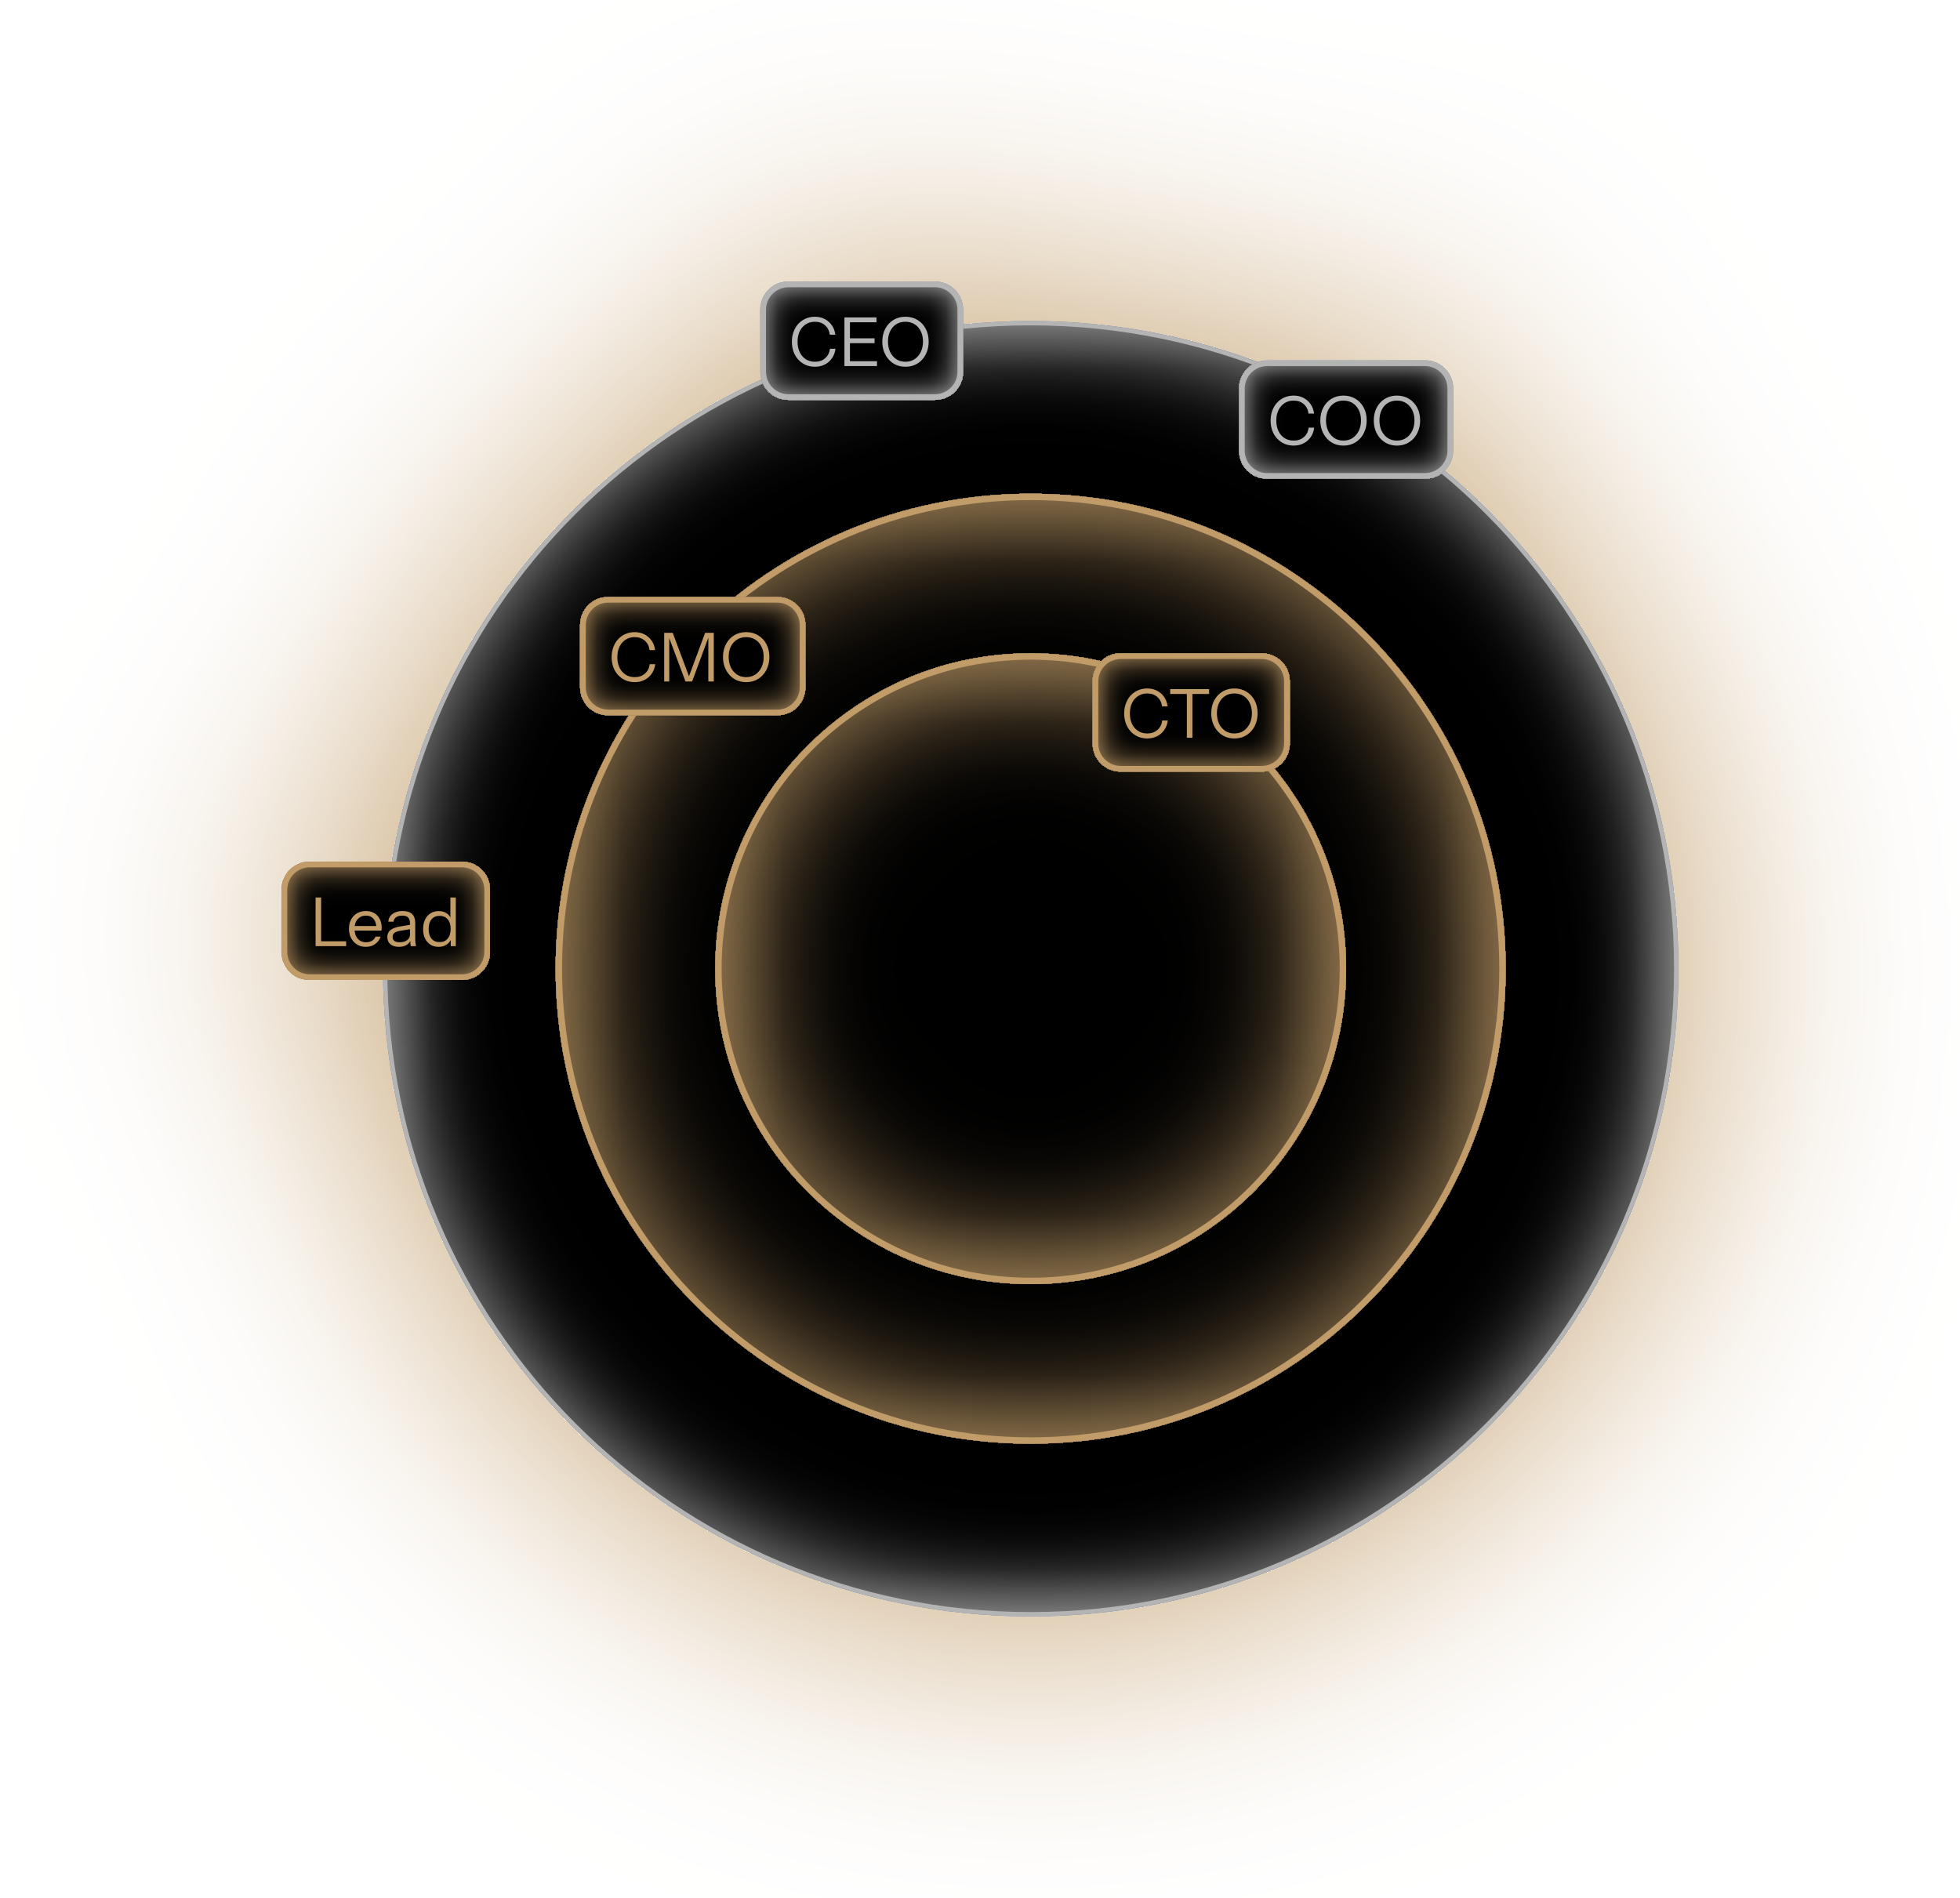
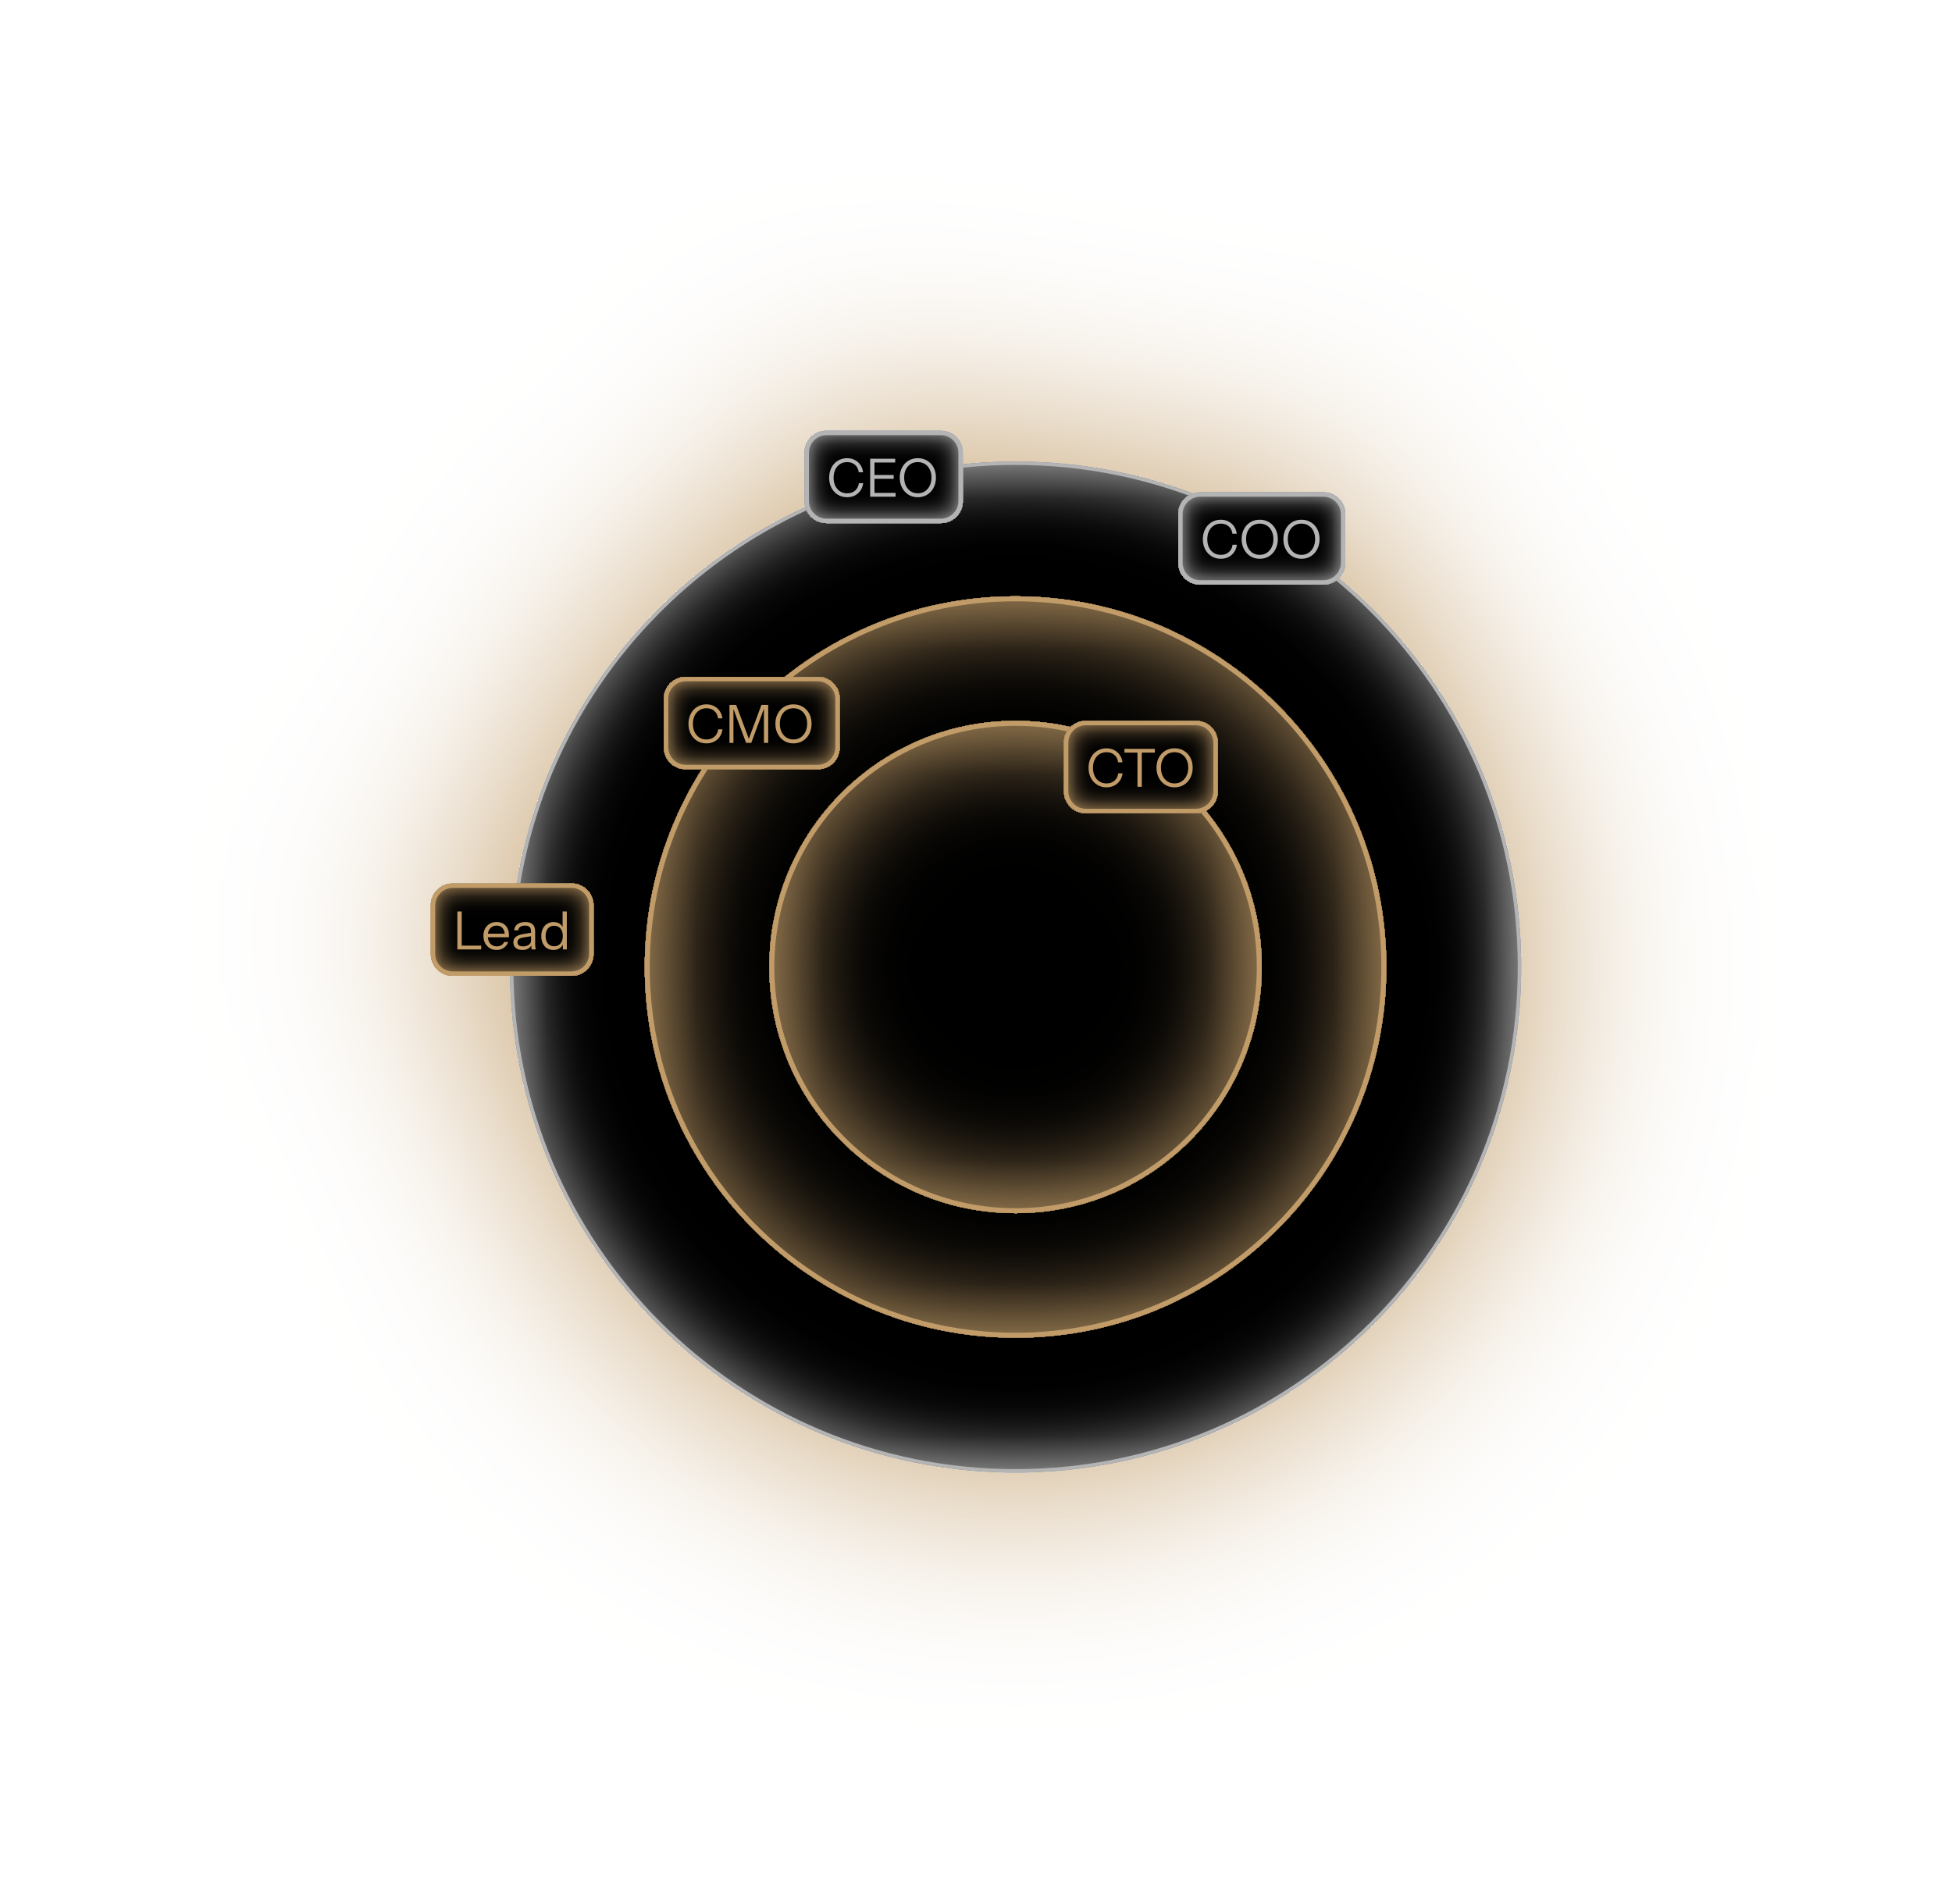
- <svg xmlns="http://www.w3.org/2000/svg" width="348" height="337" viewBox="0 0 348 337" fill="none">
+ <svg xmlns="http://www.w3.org/2000/svg" width="444" height="433" viewBox="-48 -48 444 433" fill="none">
  <g filter="url(#filter0_d_64_10)">
    <g filter="url(#filter1_i_64_10)">
      <circle cx="183" cy="172" r="115" fill="black" />
    </g>
    <circle cx="183" cy="172" r="114.617" stroke="#B4B4B4" stroke-width="0.767" />
    <g filter="url(#filter2_i_64_10)">
      <circle cx="182.997" cy="172" r="84.333" fill="black" />
    </g>
    <circle cx="182.997" cy="172" r="83.771" stroke="#C19C68" stroke-width="1.124" />
    <g filter="url(#filter3_i_64_10)">
      <circle cx="182.998" cy="172" r="56" fill="black" />
    </g>
    <circle cx="182.998" cy="172" r="55.438" stroke="#C19C68" stroke-width="1.124" />
    <g filter="url(#filter4_i_64_10)">
      <rect x="50" y="153" width="37" height="21" rx="5" fill="black" />
      <rect x="50.5" y="153.5" width="36" height="20" rx="4.5" stroke="#C19C68" />
      <path d="M56.032 168V159.36H57.016V168H56.032ZM56.536 168V167.136H61.456V168H56.536ZM64.948 168.12C64.365 168.12 63.849 167.984 63.401 167.712C62.953 167.432 62.6 167.052 62.344 166.572C62.089 166.092 61.961 165.54 61.961 164.916C61.961 164.292 62.084 163.744 62.333 163.272C62.589 162.792 62.944 162.42 63.401 162.156C63.856 161.892 64.38 161.76 64.972 161.76C65.54 161.76 66.032 161.884 66.448 162.132C66.873 162.38 67.197 162.728 67.421 163.176C67.653 163.624 67.769 164.152 67.769 164.76C67.769 164.84 67.764 164.916 67.757 164.988C67.757 165.06 67.749 165.14 67.733 165.228H62.681V164.424H67.144L66.832 164.868C66.832 164.132 66.668 163.568 66.341 163.176C66.02 162.776 65.564 162.576 64.972 162.576C64.365 162.576 63.873 162.788 63.496 163.212C63.129 163.628 62.944 164.192 62.944 164.904C62.944 165.632 63.129 166.216 63.496 166.656C63.873 167.088 64.373 167.304 64.996 167.304C65.388 167.304 65.733 167.22 66.028 167.052C66.325 166.876 66.54 166.628 66.677 166.308H67.588C67.388 166.868 67.052 167.312 66.581 167.64C66.117 167.96 65.573 168.12 64.948 168.12ZM72.935 168C72.903 167.864 72.879 167.708 72.863 167.532C72.855 167.356 72.851 167.132 72.851 166.86H72.791V163.932C72.791 163.468 72.683 163.128 72.467 162.912C72.259 162.688 71.919 162.576 71.447 162.576C70.983 162.576 70.611 162.672 70.331 162.864C70.059 163.048 69.907 163.312 69.875 163.656H68.951C68.991 163.064 69.239 162.6 69.695 162.264C70.151 161.928 70.747 161.76 71.483 161.76C72.243 161.76 72.807 161.94 73.175 162.3C73.543 162.66 73.727 163.2 73.727 163.92V166.86C73.727 167.036 73.739 167.22 73.763 167.412C73.787 167.596 73.819 167.792 73.859 168H72.935ZM70.835 168.12C70.203 168.12 69.699 167.968 69.323 167.664C68.955 167.352 68.771 166.928 68.771 166.392C68.771 165.856 68.955 165.44 69.323 165.144C69.691 164.848 70.227 164.64 70.931 164.52L73.067 164.16V164.952L71.075 165.264C70.627 165.336 70.287 165.456 70.055 165.624C69.823 165.792 69.707 166.036 69.707 166.356C69.707 166.668 69.811 166.904 70.019 167.064C70.235 167.224 70.551 167.304 70.967 167.304C71.503 167.304 71.939 167.184 72.275 166.944C72.619 166.696 72.791 166.376 72.791 165.984L72.947 166.836C72.819 167.244 72.567 167.56 72.191 167.784C71.823 168.008 71.371 168.12 70.835 168.12ZM80.029 168V166.572L80.149 166.608C79.997 167.072 79.717 167.44 79.309 167.712C78.909 167.984 78.429 168.12 77.869 168.12C77.317 168.12 76.833 167.988 76.417 167.724C76.009 167.46 75.689 167.092 75.457 166.62C75.233 166.148 75.121 165.596 75.121 164.964C75.121 164.324 75.237 163.764 75.469 163.284C75.701 162.804 76.025 162.432 76.441 162.168C76.857 161.904 77.345 161.772 77.905 161.772C78.481 161.772 78.965 161.912 79.357 162.192C79.749 162.472 80.017 162.868 80.161 163.38L79.969 163.404V159.36H80.929V168H80.029ZM78.049 167.28C78.665 167.28 79.145 167.072 79.489 166.656C79.841 166.232 80.017 165.656 80.017 164.928C80.017 164.216 79.841 163.652 79.489 163.236C79.137 162.82 78.657 162.612 78.049 162.612C77.441 162.612 76.965 162.82 76.621 163.236C76.277 163.652 76.105 164.228 76.105 164.964C76.105 165.684 76.277 166.252 76.621 166.668C76.965 167.076 77.441 167.28 78.049 167.28Z" fill="#C19C68" />
    </g>
    <g filter="url(#filter5_i_64_10)">
      <rect x="103" y="106" width="40" height="21" rx="5" fill="black" />
      <rect x="103.5" y="106.5" width="39" height="20" rx="4.5" stroke="#C19C68" />
      <path d="M112.692 121.12C112.1 121.12 111.552 121.012 111.048 120.796C110.552 120.572 110.12 120.264 109.752 119.872C109.384 119.472 109.1 119.004 108.9 118.468C108.7 117.924 108.6 117.328 108.6 116.68C108.6 116.032 108.7 115.44 108.9 114.904C109.1 114.36 109.38 113.892 109.74 113.5C110.108 113.1 110.54 112.792 111.036 112.576C111.54 112.352 112.088 112.24 112.68 112.24C113.328 112.24 113.908 112.372 114.42 112.636C114.94 112.9 115.364 113.272 115.692 113.752C116.028 114.232 116.236 114.792 116.316 115.432H115.332C115.236 114.72 114.952 114.16 114.48 113.752C114.016 113.336 113.42 113.128 112.692 113.128C112.076 113.128 111.536 113.28 111.072 113.584C110.608 113.88 110.248 114.296 109.992 114.832C109.736 115.36 109.608 115.976 109.608 116.68C109.608 117.384 109.736 118.004 109.992 118.54C110.248 119.068 110.608 119.484 111.072 119.788C111.536 120.084 112.072 120.232 112.68 120.232C113.424 120.232 114.032 120.024 114.504 119.608C114.984 119.192 115.268 118.632 115.356 117.928H116.34C116.26 118.568 116.052 119.128 115.716 119.608C115.388 120.088 114.964 120.46 114.444 120.724C113.932 120.988 113.348 121.12 112.692 121.12ZM117.927 121V112.36H119.439L122.559 120.688H122.103L125.199 112.36H126.735V121H125.763V112.876H125.895L122.883 121H121.707L118.695 112.948H118.827V121H117.927ZM132.486 121.12C131.886 121.12 131.334 121.012 130.83 120.796C130.334 120.572 129.902 120.26 129.534 119.86C129.166 119.452 128.878 118.976 128.67 118.432C128.47 117.888 128.37 117.292 128.37 116.644C128.37 115.788 128.546 115.028 128.898 114.364C129.25 113.7 129.734 113.18 130.35 112.804C130.974 112.428 131.682 112.24 132.474 112.24C133.282 112.24 133.994 112.428 134.61 112.804C135.234 113.18 135.722 113.7 136.074 114.364C136.426 115.028 136.602 115.792 136.602 116.656C136.602 117.304 136.498 117.9 136.29 118.444C136.09 118.988 135.806 119.46 135.438 119.86C135.07 120.26 134.634 120.572 134.13 120.796C133.626 121.012 133.078 121.12 132.486 121.12ZM132.474 120.232C133.09 120.232 133.63 120.08 134.094 119.776C134.566 119.464 134.934 119.036 135.198 118.492C135.462 117.948 135.594 117.328 135.594 116.632C135.594 115.944 135.462 115.336 135.198 114.808C134.942 114.28 134.578 113.868 134.106 113.572C133.642 113.276 133.098 113.128 132.474 113.128C131.85 113.128 131.306 113.276 130.842 113.572C130.378 113.868 130.018 114.28 129.762 114.808C129.506 115.328 129.378 115.936 129.378 116.632C129.378 117.336 129.506 117.96 129.762 118.504C130.026 119.04 130.39 119.464 130.854 119.776C131.318 120.08 131.858 120.232 132.474 120.232Z" fill="#C19C68" />
    </g>
    <g filter="url(#filter6_i_64_10)">
      <rect x="194" y="116" width="35" height="21" rx="5" fill="black" />
      <rect x="194.5" y="116.5" width="34" height="20" rx="4.5" stroke="#C19C68" />
      <path d="M203.692 131.12C203.1 131.12 202.552 131.012 202.048 130.796C201.552 130.572 201.12 130.264 200.752 129.872C200.384 129.472 200.1 129.004 199.9 128.468C199.7 127.924 199.6 127.328 199.6 126.68C199.6 126.032 199.7 125.44 199.9 124.904C200.1 124.36 200.38 123.892 200.74 123.5C201.108 123.1 201.54 122.792 202.036 122.576C202.54 122.352 203.088 122.24 203.68 122.24C204.328 122.24 204.908 122.372 205.42 122.636C205.94 122.9 206.364 123.272 206.692 123.752C207.028 124.232 207.236 124.792 207.316 125.432H206.332C206.236 124.72 205.952 124.16 205.48 123.752C205.016 123.336 204.42 123.128 203.692 123.128C203.076 123.128 202.536 123.28 202.072 123.584C201.608 123.88 201.248 124.296 200.992 124.832C200.736 125.36 200.608 125.976 200.608 126.68C200.608 127.384 200.736 128.004 200.992 128.54C201.248 129.068 201.608 129.484 202.072 129.788C202.536 130.084 203.072 130.232 203.68 130.232C204.424 130.232 205.032 130.024 205.504 129.608C205.984 129.192 206.268 128.632 206.356 127.928H207.34C207.26 128.568 207.052 129.128 206.716 129.608C206.388 130.088 205.964 130.46 205.444 130.724C204.932 130.988 204.348 131.12 203.692 131.12ZM210.728 131V123.224H207.764V122.36H214.676V123.224H211.712V131H210.728ZM219.173 131.12C218.573 131.12 218.021 131.012 217.517 130.796C217.021 130.572 216.589 130.26 216.221 129.86C215.853 129.452 215.565 128.976 215.357 128.432C215.157 127.888 215.057 127.292 215.057 126.644C215.057 125.788 215.233 125.028 215.585 124.364C215.937 123.7 216.421 123.18 217.037 122.804C217.661 122.428 218.369 122.24 219.161 122.24C219.969 122.24 220.681 122.428 221.297 122.804C221.921 123.18 222.409 123.7 222.761 124.364C223.113 125.028 223.289 125.792 223.289 126.656C223.289 127.304 223.185 127.9 222.977 128.444C222.777 128.988 222.493 129.46 222.125 129.86C221.757 130.26 221.321 130.572 220.817 130.796C220.313 131.012 219.765 131.12 219.173 131.12ZM219.161 130.232C219.777 130.232 220.317 130.08 220.781 129.776C221.253 129.464 221.621 129.036 221.885 128.492C222.149 127.948 222.281 127.328 222.281 126.632C222.281 125.944 222.149 125.336 221.885 124.808C221.629 124.28 221.265 123.868 220.793 123.572C220.329 123.276 219.785 123.128 219.161 123.128C218.537 123.128 217.993 123.276 217.529 123.572C217.065 123.868 216.705 124.28 216.449 124.808C216.193 125.328 216.065 125.936 216.065 126.632C216.065 127.336 216.193 127.96 216.449 128.504C216.713 129.04 217.077 129.464 217.541 129.776C218.005 130.08 218.545 130.232 219.161 130.232Z" fill="#C19C68" />
    </g>
    <g filter="url(#filter7_i_64_10)">
      <rect x="220" y="64" width="38" height="21" rx="5" fill="black" />
      <rect x="220.5" y="64.5" width="37" height="20" rx="4.5" stroke="#B4B4B4" />
      <path d="M229.692 79.12C229.1 79.12 228.552 79.012 228.048 78.796C227.552 78.572 227.12 78.264 226.752 77.872C226.384 77.472 226.1 77.004 225.9 76.468C225.7 75.924 225.6 75.328 225.6 74.68C225.6 74.032 225.7 73.44 225.9 72.904C226.1 72.36 226.38 71.892 226.74 71.5C227.108 71.1 227.54 70.792 228.036 70.576C228.54 70.352 229.088 70.24 229.68 70.24C230.328 70.24 230.908 70.372 231.42 70.636C231.94 70.9 232.364 71.272 232.692 71.752C233.028 72.232 233.236 72.792 233.316 73.432H232.332C232.236 72.72 231.952 72.16 231.48 71.752C231.016 71.336 230.42 71.128 229.692 71.128C229.076 71.128 228.536 71.28 228.072 71.584C227.608 71.88 227.248 72.296 226.992 72.832C226.736 73.36 226.608 73.976 226.608 74.68C226.608 75.384 226.736 76.004 226.992 76.54C227.248 77.068 227.608 77.484 228.072 77.788C228.536 78.084 229.072 78.232 229.68 78.232C230.424 78.232 231.032 78.024 231.504 77.608C231.984 77.192 232.268 76.632 232.356 75.928H233.34C233.26 76.568 233.052 77.128 232.716 77.608C232.388 78.088 231.964 78.46 231.444 78.724C230.932 78.988 230.348 79.12 229.692 79.12ZM238.54 79.12C237.94 79.12 237.388 79.012 236.884 78.796C236.388 78.572 235.956 78.26 235.588 77.86C235.22 77.452 234.932 76.976 234.724 76.432C234.524 75.888 234.424 75.292 234.424 74.644C234.424 73.788 234.6 73.028 234.952 72.364C235.304 71.7 235.788 71.18 236.404 70.804C237.028 70.428 237.736 70.24 238.528 70.24C239.336 70.24 240.048 70.428 240.664 70.804C241.288 71.18 241.776 71.7 242.128 72.364C242.48 73.028 242.656 73.792 242.656 74.656C242.656 75.304 242.552 75.9 242.344 76.444C242.144 76.988 241.86 77.46 241.492 77.86C241.124 78.26 240.688 78.572 240.184 78.796C239.68 79.012 239.132 79.12 238.54 79.12ZM238.528 78.232C239.144 78.232 239.684 78.08 240.148 77.776C240.62 77.464 240.988 77.036 241.252 76.492C241.516 75.948 241.648 75.328 241.648 74.632C241.648 73.944 241.516 73.336 241.252 72.808C240.996 72.28 240.632 71.868 240.16 71.572C239.696 71.276 239.152 71.128 238.528 71.128C237.904 71.128 237.36 71.276 236.896 71.572C236.432 71.868 236.072 72.28 235.816 72.808C235.56 73.328 235.432 73.936 235.432 74.632C235.432 75.336 235.56 75.96 235.816 76.504C236.08 77.04 236.444 77.464 236.908 77.776C237.372 78.08 237.912 78.232 238.528 78.232ZM248.032 79.12C247.432 79.12 246.88 79.012 246.376 78.796C245.88 78.572 245.448 78.26 245.08 77.86C244.712 77.452 244.424 76.976 244.216 76.432C244.016 75.888 243.916 75.292 243.916 74.644C243.916 73.788 244.092 73.028 244.444 72.364C244.796 71.7 245.28 71.18 245.896 70.804C246.52 70.428 247.228 70.24 248.02 70.24C248.828 70.24 249.54 70.428 250.156 70.804C250.78 71.18 251.268 71.7 251.62 72.364C251.972 73.028 252.148 73.792 252.148 74.656C252.148 75.304 252.044 75.9 251.836 76.444C251.636 76.988 251.352 77.46 250.984 77.86C250.616 78.26 250.18 78.572 249.676 78.796C249.172 79.012 248.624 79.12 248.032 79.12ZM248.02 78.232C248.636 78.232 249.176 78.08 249.64 77.776C250.112 77.464 250.48 77.036 250.744 76.492C251.008 75.948 251.14 75.328 251.14 74.632C251.14 73.944 251.008 73.336 250.744 72.808C250.488 72.28 250.124 71.868 249.652 71.572C249.188 71.276 248.644 71.128 248.02 71.128C247.396 71.128 246.852 71.276 246.388 71.572C245.924 71.868 245.564 72.28 245.308 72.808C245.052 73.328 244.924 73.936 244.924 74.632C244.924 75.336 245.052 75.96 245.308 76.504C245.572 77.04 245.936 77.464 246.4 77.776C246.864 78.08 247.404 78.232 248.02 78.232Z" fill="#B4B4B4" />
    </g>
    <g filter="url(#filter8_i_64_10)">
      <rect x="135" y="50" width="36" height="21" rx="5" fill="black" />
      <rect x="135.5" y="50.5" width="35" height="20" rx="4.5" stroke="#B4B4B4" />
      <path d="M144.692 65.12C144.1 65.12 143.552 65.012 143.048 64.796C142.552 64.572 142.12 64.264 141.752 63.872C141.384 63.472 141.1 63.004 140.9 62.468C140.7 61.924 140.6 61.328 140.6 60.68C140.6 60.032 140.7 59.44 140.9 58.904C141.1 58.36 141.38 57.892 141.74 57.5C142.108 57.1 142.54 56.792 143.036 56.576C143.54 56.352 144.088 56.24 144.68 56.24C145.328 56.24 145.908 56.372 146.42 56.636C146.94 56.9 147.364 57.272 147.692 57.752C148.028 58.232 148.236 58.792 148.316 59.432H147.332C147.236 58.72 146.952 58.16 146.48 57.752C146.016 57.336 145.42 57.128 144.692 57.128C144.076 57.128 143.536 57.28 143.072 57.584C142.608 57.88 142.248 58.296 141.992 58.832C141.736 59.36 141.608 59.976 141.608 60.68C141.608 61.384 141.736 62.004 141.992 62.54C142.248 63.068 142.608 63.484 143.072 63.788C143.536 64.084 144.072 64.232 144.68 64.232C145.424 64.232 146.032 64.024 146.504 63.608C146.984 63.192 147.268 62.632 147.356 61.928H148.34C148.26 62.568 148.052 63.128 147.716 63.608C147.388 64.088 146.964 64.46 146.444 64.724C145.932 64.988 145.348 65.12 144.692 65.12ZM149.927 65V56.36H150.911V65H149.927ZM150.431 65V64.136H155.711V65H150.431ZM150.431 60.932V60.068H155.279V60.932H150.431ZM150.431 57.224V56.36H155.615V57.224H150.431ZM160.771 65.12C160.171 65.12 159.619 65.012 159.115 64.796C158.619 64.572 158.187 64.26 157.819 63.86C157.451 63.452 157.163 62.976 156.955 62.432C156.755 61.888 156.655 61.292 156.655 60.644C156.655 59.788 156.831 59.028 157.183 58.364C157.535 57.7 158.019 57.18 158.635 56.804C159.259 56.428 159.967 56.24 160.759 56.24C161.567 56.24 162.279 56.428 162.895 56.804C163.519 57.18 164.007 57.7 164.359 58.364C164.711 59.028 164.887 59.792 164.887 60.656C164.887 61.304 164.783 61.9 164.575 62.444C164.375 62.988 164.091 63.46 163.723 63.86C163.355 64.26 162.919 64.572 162.415 64.796C161.911 65.012 161.363 65.12 160.771 65.12ZM160.759 64.232C161.375 64.232 161.915 64.08 162.379 63.776C162.851 63.464 163.219 63.036 163.483 62.492C163.747 61.948 163.879 61.328 163.879 60.632C163.879 59.944 163.747 59.336 163.483 58.808C163.227 58.28 162.863 57.868 162.391 57.572C161.927 57.276 161.383 57.128 160.759 57.128C160.135 57.128 159.591 57.276 159.127 57.572C158.663 57.868 158.303 58.28 158.047 58.808C157.791 59.328 157.663 59.936 157.663 60.632C157.663 61.336 157.791 61.96 158.047 62.504C158.311 63.04 158.675 63.464 159.139 63.776C159.603 64.08 160.143 64.232 160.759 64.232Z" fill="#B4B4B4" />
    </g>
  </g>
  <defs>
-     <filter id="filter0_d_64_10" x="0" y="0" width="348" height="337" filterUnits="userSpaceOnUse" color-interpolation-filters="sRGB">
+     <filter id="filter0_d_64_10" x="-48" y="-48" width="444" height="433" filterUnits="userSpaceOnUse" color-interpolation-filters="sRGB">
      <feFlood flood-opacity="0" result="BackgroundImageFix" />
      <feColorMatrix in="SourceAlpha" type="matrix" values="0 0 0 0 0 0 0 0 0 0 0 0 0 0 0 0 0 0 127 0" result="hardAlpha" />
      <feOffset />
      <feGaussianBlur stdDeviation="25" />
      <feComposite in2="hardAlpha" operator="out" />
      <feColorMatrix type="matrix" values="0 0 0 0 0.757 0 0 0 0 0.612 0 0 0 0 0.408 0 0 0 1 0" />
      <feBlend mode="normal" in2="BackgroundImageFix" result="effect1_dropShadow_64_10" />
      <feBlend mode="normal" in="SourceGraphic" in2="effect1_dropShadow_64_10" result="shape" />
    </filter>
    <filter id="filter1_i_64_10" x="68" y="57" width="230" height="230" filterUnits="userSpaceOnUse" color-interpolation-filters="sRGB">
      <feFlood flood-opacity="0" result="BackgroundImageFix" />
      <feBlend mode="normal" in="SourceGraphic" in2="BackgroundImageFix" result="shape" />
      <feColorMatrix in="SourceAlpha" type="matrix" values="0 0 0 0 0 0 0 0 0 0 0 0 0 0 0 0 0 0 127 0" result="hardAlpha" />
      <feOffset />
      <feGaussianBlur stdDeviation="8.855" />
      <feComposite in2="hardAlpha" operator="arithmetic" k2="-1" k3="1" />
      <feColorMatrix type="matrix" values="0 0 0 0 0.706 0 0 0 0 0.706 0 0 0 0 0.706 0 0 0 1 0" />
      <feBlend mode="normal" in2="shape" result="effect1_innerShadow_64_10" />
    </filter>
    <filter id="filter2_i_64_10" x="98.664" y="87.666" width="168.667" height="168.667" filterUnits="userSpaceOnUse" color-interpolation-filters="sRGB">
      <feFlood flood-opacity="0" result="BackgroundImageFix" />
      <feBlend mode="normal" in="SourceGraphic" in2="BackgroundImageFix" result="shape" />
      <feColorMatrix in="SourceAlpha" type="matrix" values="0 0 0 0 0 0 0 0 0 0 0 0 0 0 0 0 0 0 127 0" result="hardAlpha" />
      <feOffset />
      <feGaussianBlur stdDeviation="12.987" />
      <feComposite in2="hardAlpha" operator="arithmetic" k2="-1" k3="1" />
      <feColorMatrix type="matrix" values="0 0 0 0 0.757 0 0 0 0 0.612 0 0 0 0 0.408 0 0 0 1 0" />
      <feBlend mode="normal" in2="shape" result="effect1_innerShadow_64_10" />
    </filter>
    <filter id="filter3_i_64_10" x="126.998" y="116" width="112" height="112" filterUnits="userSpaceOnUse" color-interpolation-filters="sRGB">
      <feFlood flood-opacity="0" result="BackgroundImageFix" />
      <feBlend mode="normal" in="SourceGraphic" in2="BackgroundImageFix" result="shape" />
      <feColorMatrix in="SourceAlpha" type="matrix" values="0 0 0 0 0 0 0 0 0 0 0 0 0 0 0 0 0 0 127 0" result="hardAlpha" />
      <feOffset />
      <feGaussianBlur stdDeviation="12.987" />
      <feComposite in2="hardAlpha" operator="arithmetic" k2="-1" k3="1" />
      <feColorMatrix type="matrix" values="0 0 0 0 0.757 0 0 0 0 0.612 0 0 0 0 0.408 0 0 0 1 0" />
      <feBlend mode="normal" in2="shape" result="effect1_innerShadow_64_10" />
    </filter>
    <filter id="filter4_i_64_10" x="50" y="153" width="37" height="21" filterUnits="userSpaceOnUse" color-interpolation-filters="sRGB">
      <feFlood flood-opacity="0" result="BackgroundImageFix" />
      <feBlend mode="normal" in="SourceGraphic" in2="BackgroundImageFix" result="shape" />
      <feColorMatrix in="SourceAlpha" type="matrix" values="0 0 0 0 0 0 0 0 0 0 0 0 0 0 0 0 0 0 127 0" result="hardAlpha" />
      <feOffset />
      <feGaussianBlur stdDeviation="3.25" />
      <feComposite in2="hardAlpha" operator="arithmetic" k2="-1" k3="1" />
      <feColorMatrix type="matrix" values="0 0 0 0 0.757 0 0 0 0 0.612 0 0 0 0 0.408 0 0 0 1 0" />
      <feBlend mode="normal" in2="shape" result="effect1_innerShadow_64_10" />
    </filter>
    <filter id="filter5_i_64_10" x="103" y="106" width="40" height="21" filterUnits="userSpaceOnUse" color-interpolation-filters="sRGB">
      <feFlood flood-opacity="0" result="BackgroundImageFix" />
      <feBlend mode="normal" in="SourceGraphic" in2="BackgroundImageFix" result="shape" />
      <feColorMatrix in="SourceAlpha" type="matrix" values="0 0 0 0 0 0 0 0 0 0 0 0 0 0 0 0 0 0 127 0" result="hardAlpha" />
      <feOffset />
      <feGaussianBlur stdDeviation="3.25" />
      <feComposite in2="hardAlpha" operator="arithmetic" k2="-1" k3="1" />
      <feColorMatrix type="matrix" values="0 0 0 0 0.757 0 0 0 0 0.612 0 0 0 0 0.408 0 0 0 1 0" />
      <feBlend mode="normal" in2="shape" result="effect1_innerShadow_64_10" />
    </filter>
    <filter id="filter6_i_64_10" x="194" y="116" width="35" height="21" filterUnits="userSpaceOnUse" color-interpolation-filters="sRGB">
      <feFlood flood-opacity="0" result="BackgroundImageFix" />
      <feBlend mode="normal" in="SourceGraphic" in2="BackgroundImageFix" result="shape" />
      <feColorMatrix in="SourceAlpha" type="matrix" values="0 0 0 0 0 0 0 0 0 0 0 0 0 0 0 0 0 0 127 0" result="hardAlpha" />
      <feOffset />
      <feGaussianBlur stdDeviation="3.25" />
      <feComposite in2="hardAlpha" operator="arithmetic" k2="-1" k3="1" />
      <feColorMatrix type="matrix" values="0 0 0 0 0.757 0 0 0 0 0.612 0 0 0 0 0.408 0 0 0 1 0" />
      <feBlend mode="normal" in2="shape" result="effect1_innerShadow_64_10" />
    </filter>
    <filter id="filter7_i_64_10" x="220" y="64" width="38" height="21" filterUnits="userSpaceOnUse" color-interpolation-filters="sRGB">
      <feFlood flood-opacity="0" result="BackgroundImageFix" />
      <feBlend mode="normal" in="SourceGraphic" in2="BackgroundImageFix" result="shape" />
      <feColorMatrix in="SourceAlpha" type="matrix" values="0 0 0 0 0 0 0 0 0 0 0 0 0 0 0 0 0 0 127 0" result="hardAlpha" />
      <feOffset />
      <feGaussianBlur stdDeviation="3.25" />
      <feComposite in2="hardAlpha" operator="arithmetic" k2="-1" k3="1" />
      <feColorMatrix type="matrix" values="0 0 0 0 0.706 0 0 0 0 0.706 0 0 0 0 0.706 0 0 0 1 0" />
      <feBlend mode="normal" in2="shape" result="effect1_innerShadow_64_10" />
    </filter>
    <filter id="filter8_i_64_10" x="135" y="50" width="36" height="21" filterUnits="userSpaceOnUse" color-interpolation-filters="sRGB">
      <feFlood flood-opacity="0" result="BackgroundImageFix" />
      <feBlend mode="normal" in="SourceGraphic" in2="BackgroundImageFix" result="shape" />
      <feColorMatrix in="SourceAlpha" type="matrix" values="0 0 0 0 0 0 0 0 0 0 0 0 0 0 0 0 0 0 127 0" result="hardAlpha" />
      <feOffset />
      <feGaussianBlur stdDeviation="3.25" />
      <feComposite in2="hardAlpha" operator="arithmetic" k2="-1" k3="1" />
      <feColorMatrix type="matrix" values="0 0 0 0 0.706 0 0 0 0 0.706 0 0 0 0 0.706 0 0 0 1 0" />
      <feBlend mode="normal" in2="shape" result="effect1_innerShadow_64_10" />
    </filter>
  </defs>
</svg>
